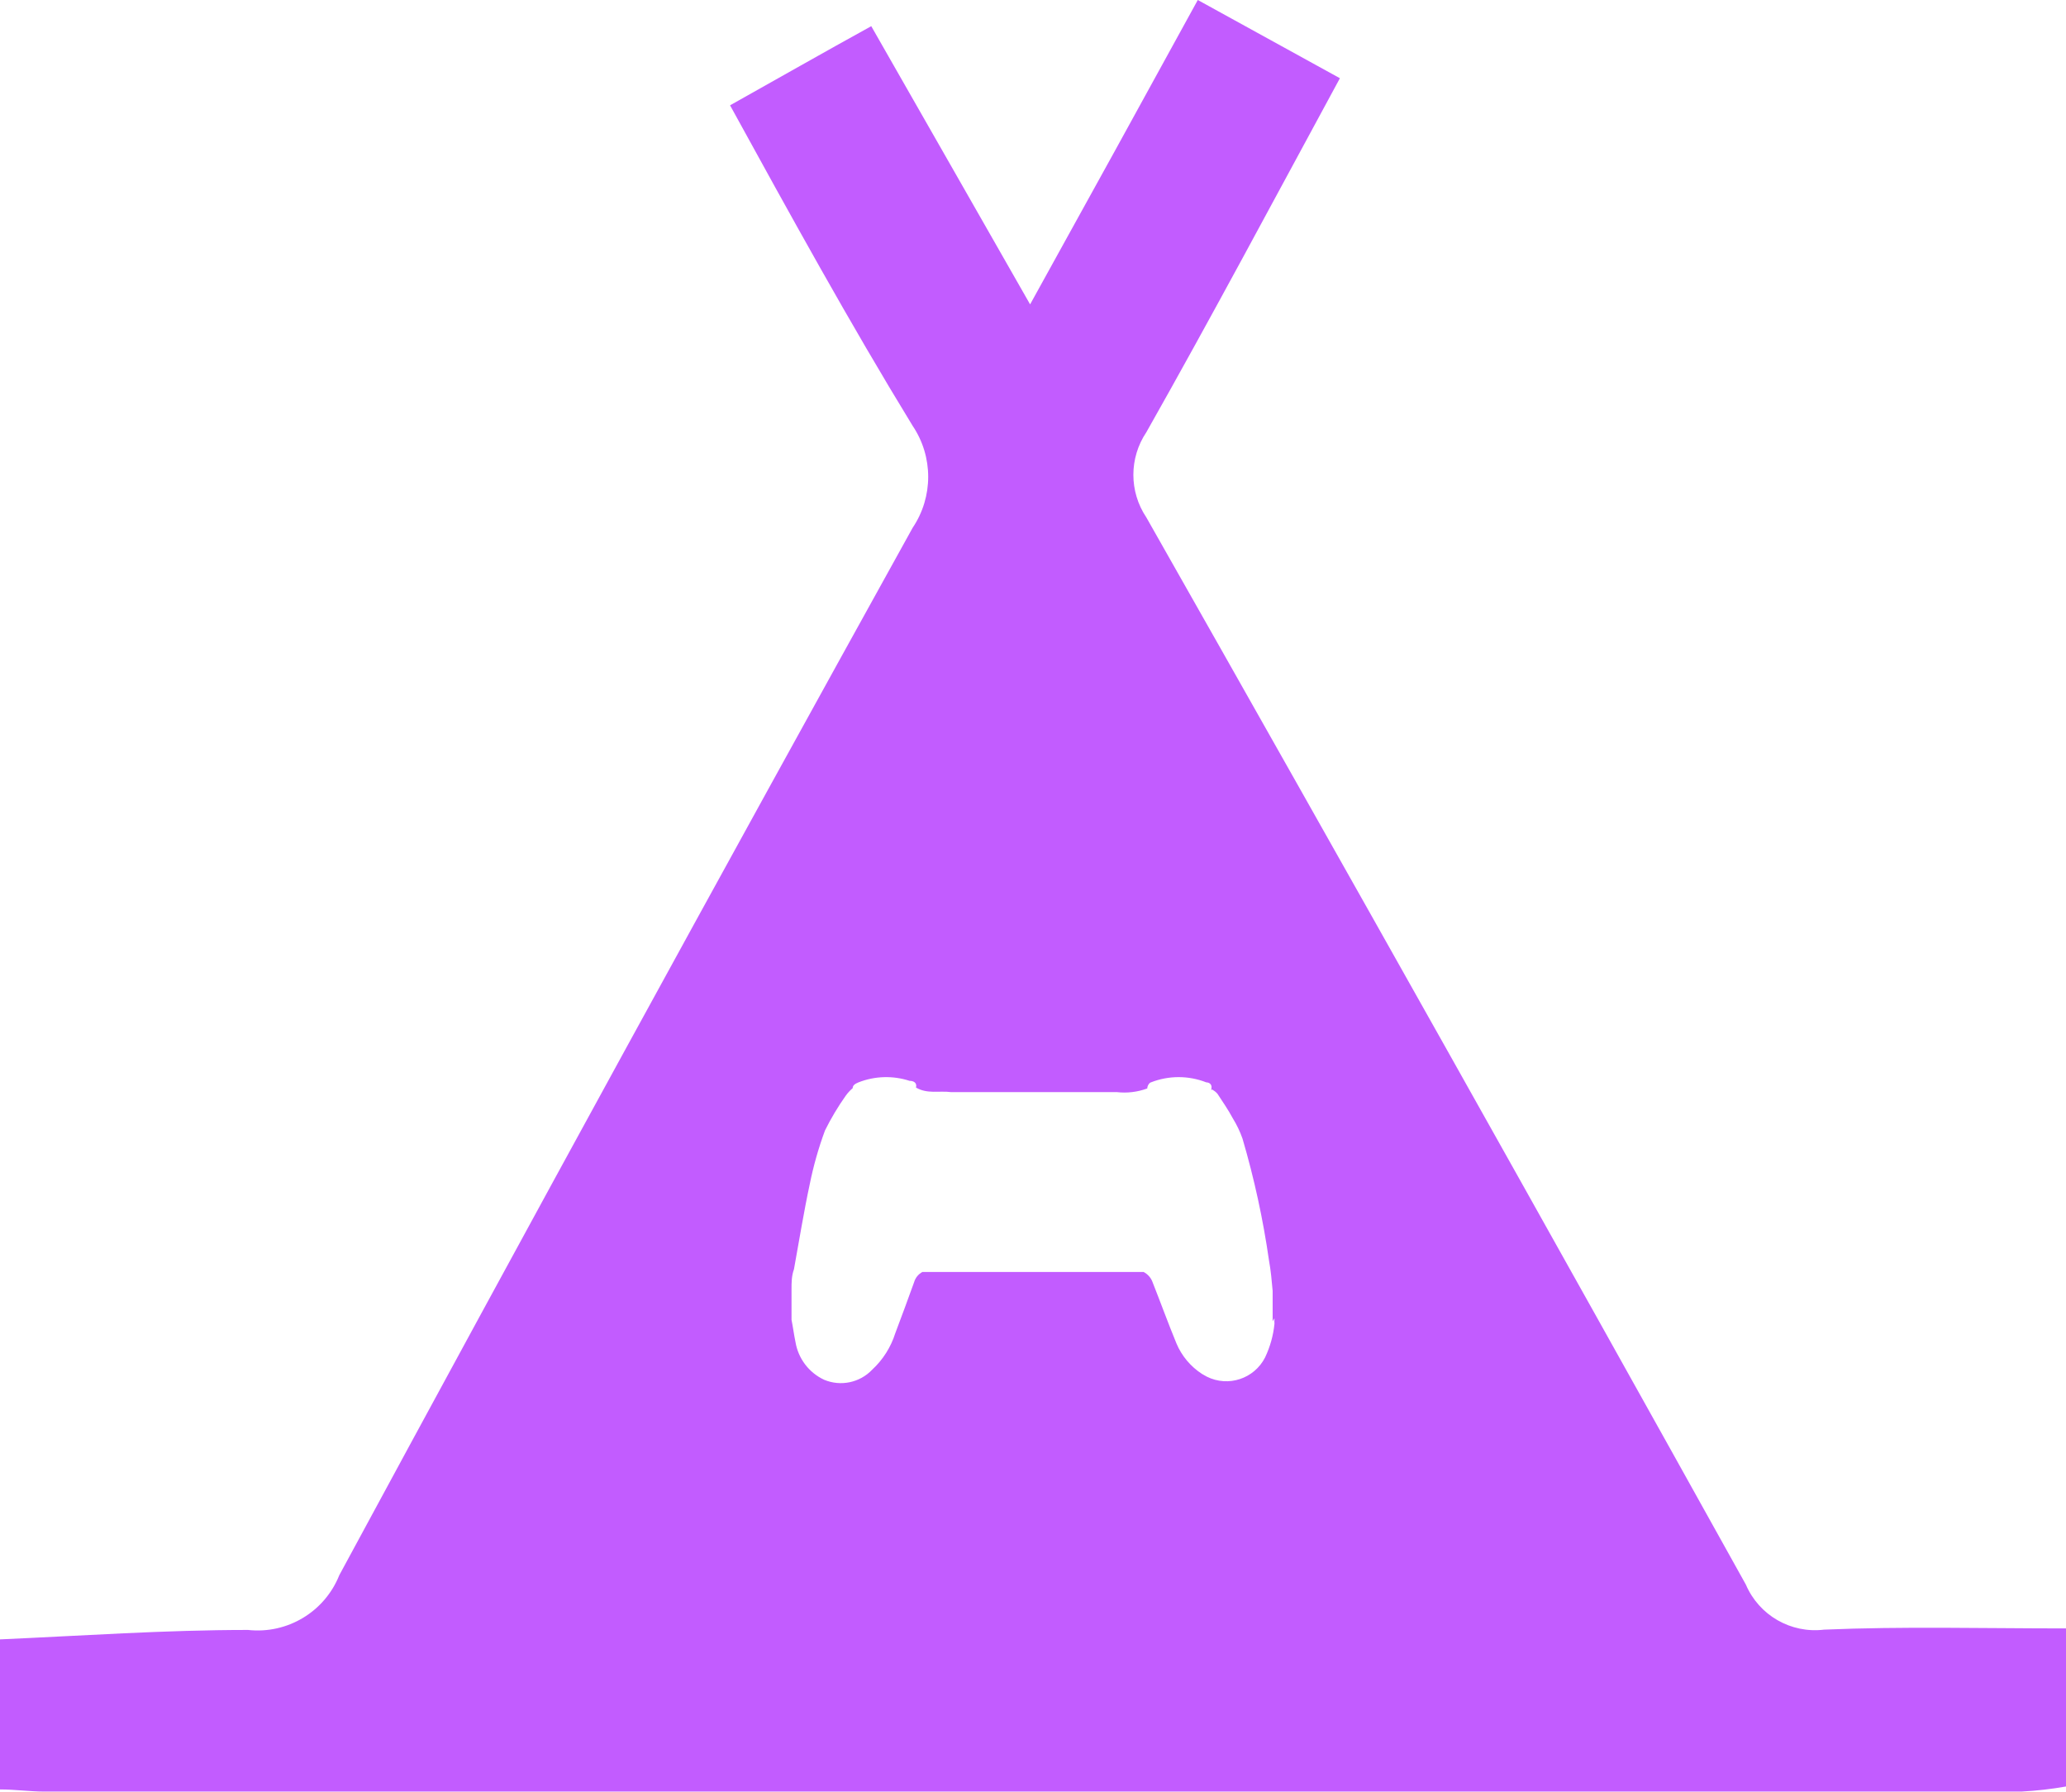
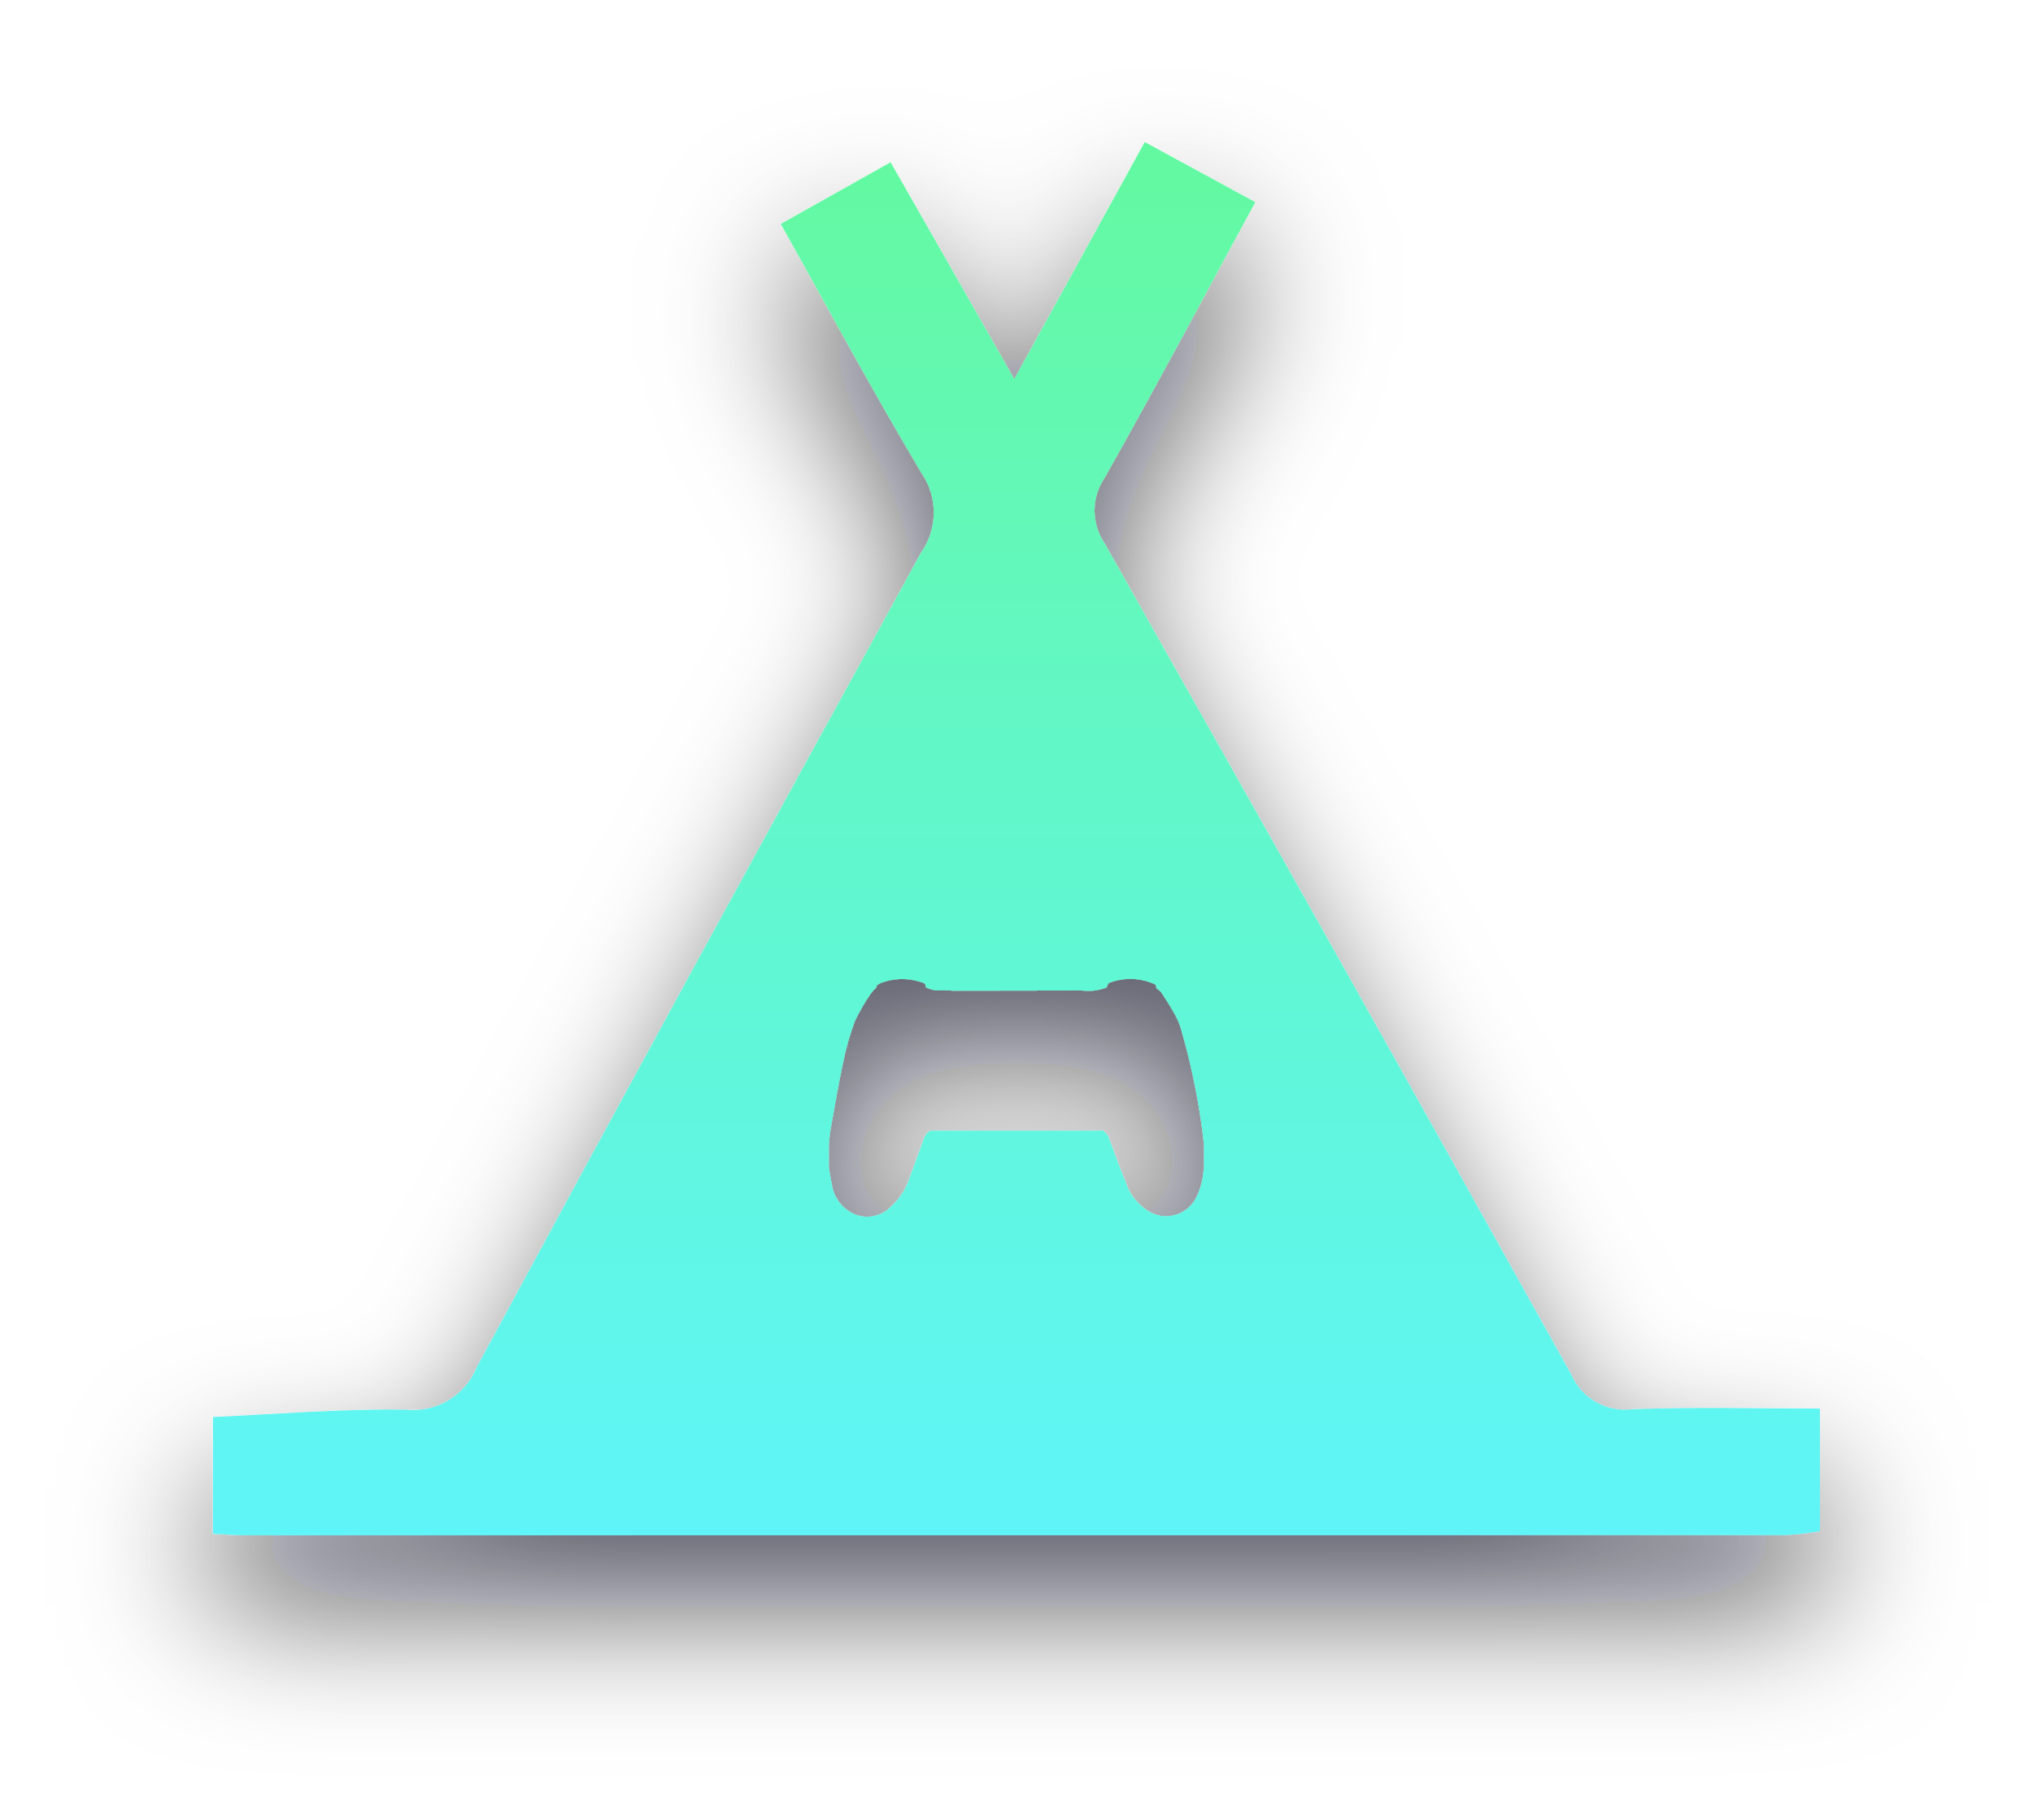
- <svg xmlns="http://www.w3.org/2000/svg" id="Layer_1" data-name="Layer 1" viewBox="0 0 67.89 58.86">
+ <svg xmlns="http://www.w3.org/2000/svg" width="85.886" height="76.855" viewBox="0 0 85.886 76.855">
  <defs>
-     <style>.cls-1{fill:#c25cff;}</style>
+     <style>.a{fill:url(#a);}.b{filter:url(#b);}</style>
+     <linearGradient id="a" x1="0.5" x2="0.5" y2="1" gradientUnits="objectBoundingBox">
+       <stop offset="0" stop-color="#64f9a0" />
+       <stop offset="1" stop-color="#5ff5f9" />
+     </linearGradient>
+     <filter id="b" x="0" y="0" width="85.886" height="76.855" filterUnits="userSpaceOnUse">
+       <feOffset dy="3" input="SourceAlpha" />
+       <feGaussianBlur stdDeviation="3" result="c" />
+       <feFlood flood-color="#030312" flood-opacity="0.639" />
+       <feComposite operator="in" in2="c" />
+       <feComposite in="SourceGraphic" />
+     </filter>
  </defs>
-   <path id="Path_5499-2" data-name="Path 5499-2" class="cls-1" d="M59.94,53.54a2.47,2.47,0,0,1-2.57-1.48Q47.59,34.48,37.67,17a2.51,2.51,0,0,1,0-2.8c2.15-3.8,4.2-7.65,6.36-11.63L39.36,0c-1.83,3.34-3.6,6.55-5.51,10C32.05,6.85,30.37,3.9,28.63.86c-1.58.87-3.05,1.71-4.64,2.6,2,3.64,3.92,7.13,6,10.53a3,3,0,0,1,0,3.35Q20.47,34.52,11.15,51.75a2.89,2.89,0,0,1-3,1.8c-2.72,0-5.44.19-8.15.31v4.93c.48,0,1,.07,1.43.07h65a12.19,12.19,0,0,0,1.48-.17V53.5C65.13,53.5,62.53,53.43,59.94,53.54ZM41.88,43.31a1.13,1.13,0,0,0,0,.18,3.35,3.35,0,0,1-.31,1.11,1.43,1.43,0,0,1-1.91.63l-.16-.09a2.22,2.22,0,0,1-.84-1c-.28-.68-.53-1.37-.78-2a.61.61,0,0,0-.3-.35l0,0H30.31a.55.55,0,0,0-.27.33c-.2.56-.41,1.12-.62,1.68A2.77,2.77,0,0,1,28.66,45a1.42,1.42,0,0,1-1.58.33,1.67,1.67,0,0,1-.94-1.24c-.05-.24-.08-.48-.13-.73v-1c0-.22,0-.44.08-.66.17-.93.32-1.87.52-2.8a11.79,11.79,0,0,1,.5-1.76A8.49,8.49,0,0,1,27.79,36a1.39,1.39,0,0,1,.23-.25c0-.09.07-.14.19-.19a2.49,2.49,0,0,1,1.68-.05c.14,0,.25.07.21.22.37.22.77.1,1.15.15H36.7a2.17,2.17,0,0,0,1-.12c0-.09.07-.19.12-.2a2.49,2.49,0,0,1,1.82,0c.09,0,.19.06.17.19s0,0,.06.07a.53.53,0,0,1,.14.12c.17.26.35.52.5.8a3.43,3.43,0,0,1,.32.67,28.67,28.67,0,0,1,.87,4c.06.33.09.66.12,1v1Z" />
+   <g class="b" transform="matrix(1, 0, 0, 1, 0, 0)">
+     <path class="a" d="M59.94,53.525a2.458,2.458,0,0,1-2.567-1.48q-9.781-17.573-19.7-35.084a2.474,2.474,0,0,1,0-2.8c2.143-3.8,4.193-7.653,6.359-11.63C42.452,1.67,40.964.861,39.361-.01c-1.834,3.337-3.607,6.551-5.511,10.019-1.8-3.168-3.484-6.12-5.226-9.164-1.572.879-3.044,1.711-4.64,2.605,2.042,3.638,3.923,7.129,5.95,10.528a2.947,2.947,0,0,1-.015,3.353Q20.463,34.5,11.145,51.744a2.9,2.9,0,0,1-3,1.8c-2.713-.046-5.434.185-8.147.308v4.933c.478.023.956.062,1.434.062q32.486,0,64.98-.008a11.724,11.724,0,0,0,1.472-.17V53.494C65.127,53.494,62.529,53.425,59.94,53.525ZM41.874,43.3c-.008.062-.023.123-.031.177a3.1,3.1,0,0,1-.308,1.11,1.422,1.422,0,0,1-2.066.54,2.212,2.212,0,0,1-.84-1c-.277-.678-.532-1.364-.778-2.05a.63.63,0,0,0-.3-.347c-.008.008-.023.015-.031.023H30.313a.551.551,0,0,0-.277.324c-.2.563-.408,1.125-.617,1.688a2.745,2.745,0,0,1-.763,1.187,1.407,1.407,0,0,1-1.58.324,1.636,1.636,0,0,1-.933-1.233c-.054-.239-.085-.486-.131-.732v-.963c.023-.216.039-.439.077-.655.17-.933.324-1.873.524-2.8a11.538,11.538,0,0,1,.5-1.765,8.106,8.106,0,0,1,.678-1.172,1.413,1.413,0,0,1,.231-.247c-.015-.092.069-.139.185-.193a2.516,2.516,0,0,1,1.68-.046c.139.039.247.069.216.216.362.224.763.108,1.148.154l5.449-.008a2.171,2.171,0,0,0,1.04-.123c.046-.085.069-.185.116-.2a2.492,2.492,0,0,1,1.827.015c.085.039.185.054.162.185,0,.023.039.046.062.069a.732.732,0,0,1,.146.123c.17.262.347.524.5.8a3.342,3.342,0,0,1,.316.671,29.134,29.134,0,0,1,.871,3.985c.054.331.085.663.123.994V43.3Z" transform="translate(9 6.01)" />
+   </g>
</svg>
